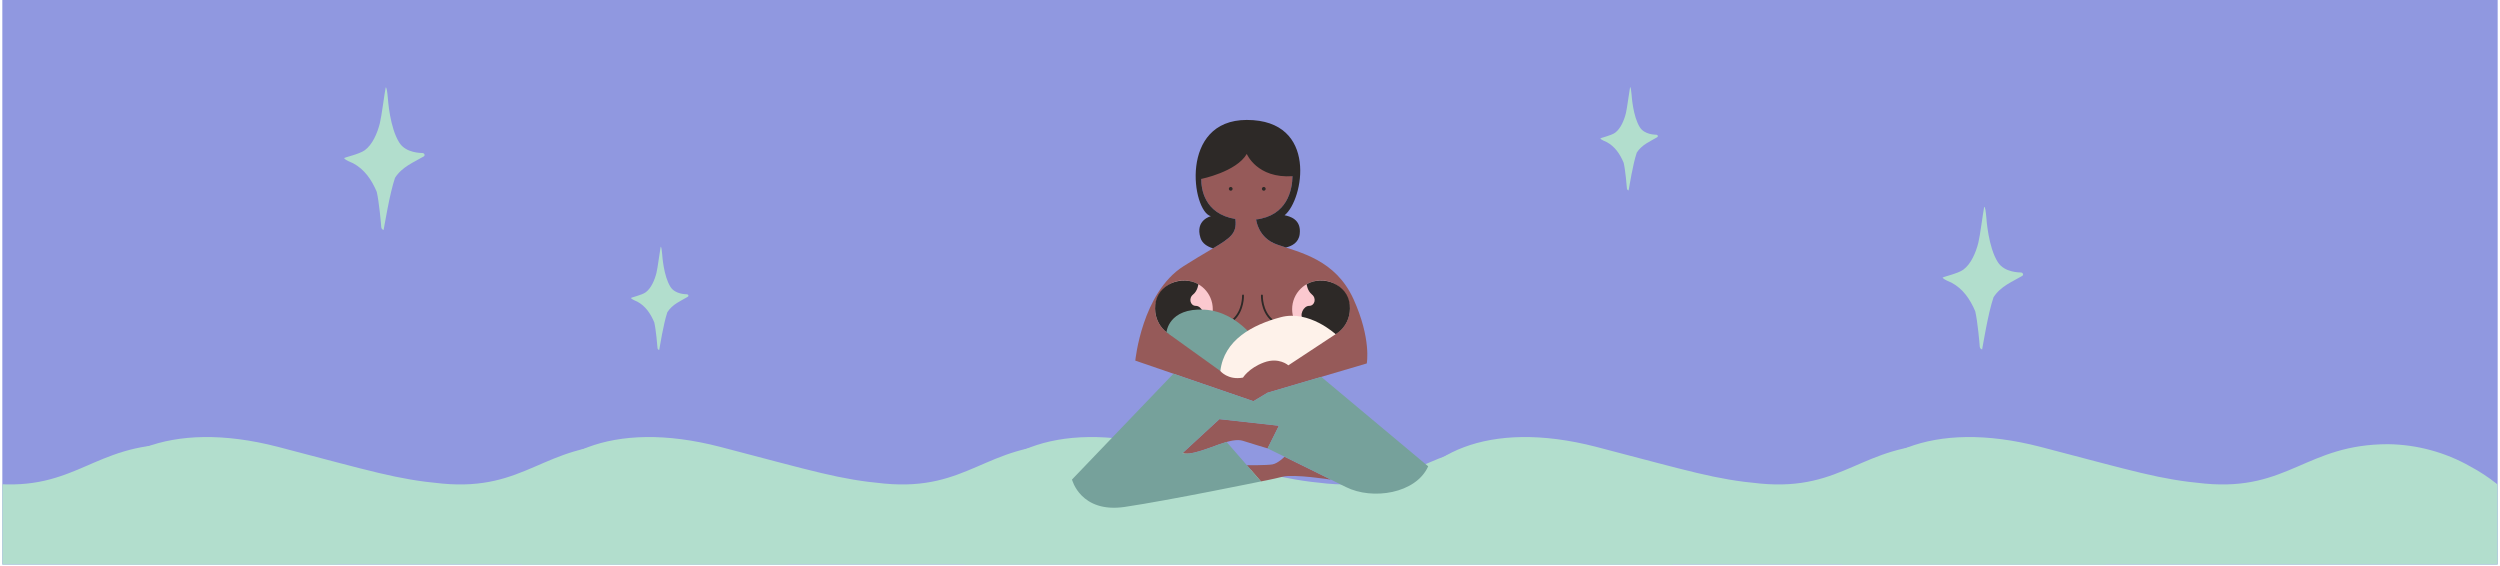
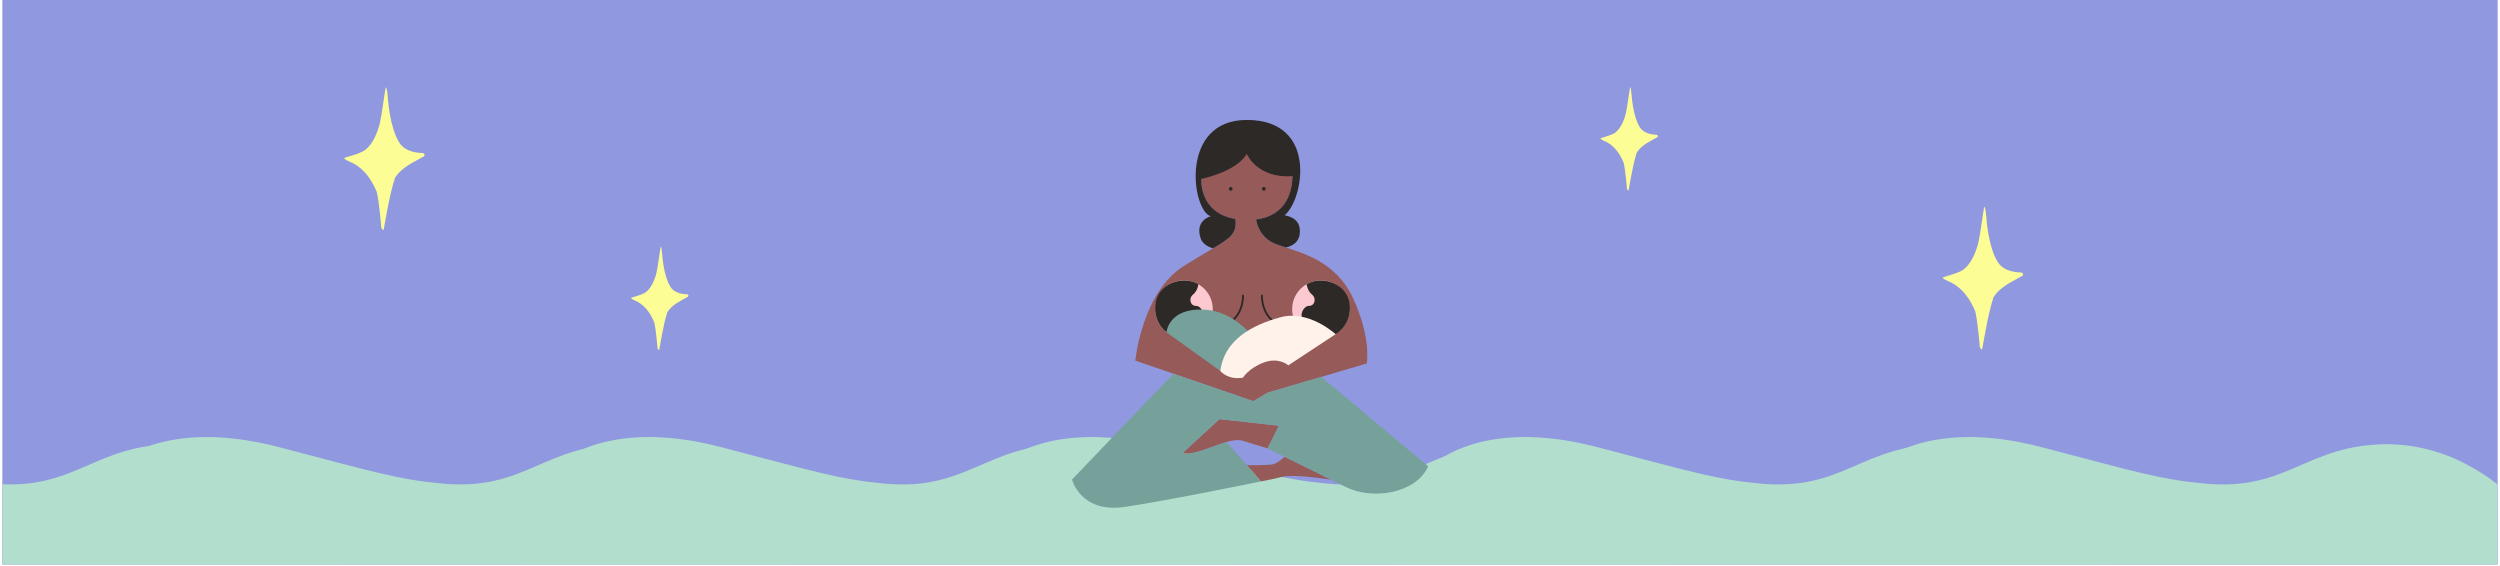
<svg xmlns="http://www.w3.org/2000/svg" width="1512" zoomAndPan="magnify" viewBox="0 0 1134 256.5" height="342" preserveAspectRatio="xMidYMid meet" version="1.0">
  <defs>
    <clipPath id="id1">
      <path d="M 1.102 0 L 1132.895 0 L 1132.895 256 L 1.102 256 Z M 1.102 0 " clip-rule="nonzero" />
    </clipPath>
    <clipPath id="id2">
      <path d="M 156 39.32 L 192.664 39.32 L 192.664 104.441 L 156 104.441 Z M 156 39.32 " clip-rule="nonzero" />
    </clipPath>
    <clipPath id="id3">
      <path d="M 286.129 111.695 L 312.328 111.695 L 312.328 158.852 L 286.129 158.852 Z M 286.129 111.695 " clip-rule="nonzero" />
    </clipPath>
    <clipPath id="id4">
      <path d="M 725.852 39.32 L 752.051 39.32 L 752.051 86.477 L 725.852 86.477 Z M 725.852 39.32 " clip-rule="nonzero" />
    </clipPath>
    <clipPath id="id5">
      <path d="M 881.059 93.508 L 917.738 93.508 L 917.738 158.633 L 881.059 158.633 Z M 881.059 93.508 " clip-rule="nonzero" />
    </clipPath>
    <clipPath id="id6">
      <path d="M 834 198 L 1132.895 198 L 1132.895 256 L 834 256 Z M 834 198 " clip-rule="nonzero" />
    </clipPath>
    <clipPath id="id7">
      <path d="M 632 198 L 963 198 L 963 256 L 632 256 Z M 632 198 " clip-rule="nonzero" />
    </clipPath>
    <clipPath id="id8">
      <path d="M 436 198 L 767 198 L 767 256 L 436 256 Z M 436 198 " clip-rule="nonzero" />
    </clipPath>
    <clipPath id="id9">
      <path d="M 235 198 L 566 198 L 566 256 L 235 256 Z M 235 198 " clip-rule="nonzero" />
    </clipPath>
    <clipPath id="id10">
      <path d="M 523 54.402 L 613 54.402 L 613 152 L 523 152 Z M 523 54.402 " clip-rule="nonzero" />
    </clipPath>
    <clipPath id="id11">
      <path d="M 486.258 140.246 L 647.828 140.246 L 647.828 230.309 L 486.258 230.309 Z M 486.258 140.246 " clip-rule="nonzero" />
    </clipPath>
    <clipPath id="id12">
      <path d="M 34 198 L 365 198 L 365 256 L 34 256 Z M 34 198 " clip-rule="nonzero" />
    </clipPath>
    <clipPath id="id13">
      <path d="M 1.102 198 L 161 198 L 161 256 L 1.102 256 Z M 1.102 198 " clip-rule="nonzero" />
    </clipPath>
  </defs>
  <g clip-path="url(#id1)">
    <path fill="rgb(100%, 100%, 100%)" d="M 1.102 0 L 1132.898 0 L 1132.898 263.488 L 1.102 263.488 Z M 1.102 0 " fill-opacity="1" fill-rule="nonzero" />
    <path fill="rgb(56.47%, 59.61%, 87.839%)" d="M 1.102 0 L 1132.898 0 L 1132.898 256 L 1.102 256 Z M 1.102 0 " fill-opacity="1" fill-rule="nonzero" />
    <path fill="rgb(100%, 100%, 100%)" d="M 1.102 0 L 1132.898 0 L 1132.898 256 L 1.102 256 Z M 1.102 0 " fill-opacity="1" fill-rule="nonzero" />
    <path fill="rgb(56.47%, 59.61%, 87.839%)" d="M 1.102 0 L 1132.898 0 L 1132.898 256 L 1.102 256 Z M 1.102 0 " fill-opacity="1" fill-rule="nonzero" />
  </g>
  <g clip-path="url(#id2)">
-     <path fill="rgb(69.8%, 87.059%, 80.389%)" d="M 175.895 44.188 C 175.988 45.188 176.781 57.871 181.145 64.73 C 184.211 69.547 191.156 69.363 191.727 69.422 C 192.102 69.457 192.457 69.707 192.574 70.141 C 192.664 70.48 192.473 70.797 192.184 70.969 C 187.957 73.512 182.453 75.535 179.168 80.676 C 179.164 80.684 179.188 80.648 179.184 80.656 C 176.68 87.977 174.441 102.254 174.004 104.336 C 173.082 104.043 172.93 103.355 172.902 102.609 C 172.875 101.93 171.969 91.531 170.906 87.086 L 170.945 87.133 C 168.559 81.434 165.266 76.777 160.203 74.066 C 159.219 73.543 156.863 72.797 156.105 71.781 C 155.98 71.395 162.887 70.012 165.449 68.156 C 168.949 65.625 171.168 60.418 172.301 55.91 C 173.086 52.781 174.324 42.871 174.945 39.68 C 175.41 39.43 175.688 41.918 175.895 44.188 " fill-opacity="1" fill-rule="nonzero" />
+     <path fill="rgb(99.219%, 99.219%, 58.82%)" d="M 175.895 44.188 C 175.988 45.188 176.781 57.871 181.145 64.73 C 184.211 69.547 191.156 69.363 191.727 69.422 C 192.102 69.457 192.457 69.707 192.574 70.141 C 192.664 70.48 192.473 70.797 192.184 70.969 C 187.957 73.512 182.453 75.535 179.168 80.676 C 179.164 80.684 179.188 80.648 179.184 80.656 C 176.68 87.977 174.441 102.254 174.004 104.336 C 173.082 104.043 172.93 103.355 172.902 102.609 C 172.875 101.93 171.969 91.531 170.906 87.086 L 170.945 87.133 C 168.559 81.434 165.266 76.777 160.203 74.066 C 159.219 73.543 156.863 72.797 156.105 71.781 C 155.98 71.395 162.887 70.012 165.449 68.156 C 168.949 65.625 171.168 60.418 172.301 55.91 C 173.086 52.781 174.324 42.871 174.945 39.68 C 175.41 39.43 175.688 41.918 175.895 44.188 " fill-opacity="1" fill-rule="nonzero" />
  </g>
  <g clip-path="url(#id3)">
-     <path fill="rgb(69.8%, 87.059%, 80.389%)" d="M 300.352 115.223 C 300.418 115.949 300.984 125.133 304.102 130.098 C 306.293 133.586 311.254 133.453 311.66 133.492 C 311.93 133.52 312.184 133.699 312.266 134.016 C 312.328 134.262 312.195 134.488 311.988 134.613 C 308.969 136.457 305.035 137.918 302.691 141.645 C 302.688 141.648 302.703 141.625 302.703 141.629 C 300.914 146.93 299.316 157.266 299.004 158.773 C 298.344 158.559 298.234 158.062 298.215 157.523 C 298.195 157.031 297.547 149.5 296.789 146.285 L 296.816 146.316 C 295.109 142.191 292.762 138.82 289.145 136.859 C 288.441 136.477 286.758 135.938 286.219 135.203 C 286.125 134.922 291.062 133.922 292.891 132.578 C 295.391 130.746 296.977 126.977 297.785 123.711 C 298.344 121.449 299.23 114.273 299.672 111.961 C 300.004 111.777 300.203 113.582 300.352 115.223 " fill-opacity="1" fill-rule="nonzero" />
+     <path fill="rgb(99.219%, 99.219%, 58.82%)" d="M 300.352 115.223 C 300.418 115.949 300.984 125.133 304.102 130.098 C 306.293 133.586 311.254 133.453 311.66 133.492 C 311.93 133.52 312.184 133.699 312.266 134.016 C 312.328 134.262 312.195 134.488 311.988 134.613 C 308.969 136.457 305.035 137.918 302.691 141.645 C 302.688 141.648 302.703 141.625 302.703 141.629 C 300.914 146.93 299.316 157.266 299.004 158.773 C 298.344 158.559 298.234 158.062 298.215 157.523 C 298.195 157.031 297.547 149.5 296.789 146.285 L 296.816 146.316 C 295.109 142.191 292.762 138.82 289.145 136.859 C 288.441 136.477 286.758 135.938 286.219 135.203 C 286.125 134.922 291.062 133.922 292.891 132.578 C 295.391 130.746 296.977 126.977 297.785 123.711 C 298.344 121.449 299.23 114.273 299.672 111.961 C 300.004 111.777 300.203 113.582 300.352 115.223 " fill-opacity="1" fill-rule="nonzero" />
  </g>
  <g clip-path="url(#id4)">
-     <path fill="rgb(69.8%, 87.059%, 80.389%)" d="M 740.074 42.848 C 740.141 43.574 740.707 52.754 743.824 57.719 C 746.016 61.207 750.977 61.074 751.383 61.117 C 751.652 61.145 751.906 61.324 751.988 61.641 C 752.051 61.883 751.914 62.113 751.711 62.238 C 748.688 64.082 744.758 65.543 742.414 69.266 C 742.41 69.27 742.426 69.246 742.426 69.254 C 740.633 74.551 739.035 84.891 738.727 86.398 C 738.066 86.184 737.957 85.688 737.938 85.145 C 737.918 84.656 737.27 77.125 736.512 73.906 L 736.539 73.941 C 734.832 69.816 732.48 66.441 728.867 64.48 C 728.164 64.102 726.48 63.562 725.938 62.828 C 725.848 62.547 730.781 61.547 732.613 60.203 C 735.113 58.367 736.699 54.598 737.508 51.336 C 738.066 49.07 738.953 41.895 739.395 39.586 C 739.727 39.402 739.926 41.203 740.074 42.848 " fill-opacity="1" fill-rule="nonzero" />
+     <path fill="rgb(99.219%, 99.219%, 58.82%)" d="M 740.074 42.848 C 740.141 43.574 740.707 52.754 743.824 57.719 C 746.016 61.207 750.977 61.074 751.383 61.117 C 751.652 61.145 751.906 61.324 751.988 61.641 C 752.051 61.883 751.914 62.113 751.711 62.238 C 748.688 64.082 744.758 65.543 742.414 69.266 C 742.41 69.27 742.426 69.246 742.426 69.254 C 740.633 74.551 739.035 84.891 738.727 86.398 C 738.066 86.184 737.957 85.688 737.938 85.145 C 737.918 84.656 737.27 77.125 736.512 73.906 L 736.539 73.941 C 734.832 69.816 732.48 66.441 728.867 64.48 C 728.164 64.102 726.48 63.562 725.938 62.828 C 725.848 62.547 730.781 61.547 732.613 60.203 C 735.113 58.367 736.699 54.598 737.508 51.336 C 738.066 49.07 738.953 41.895 739.395 39.586 C 739.727 39.402 739.926 41.203 740.074 42.848 " fill-opacity="1" fill-rule="nonzero" />
  </g>
  <g clip-path="url(#id5)">
-     <path fill="rgb(69.8%, 87.059%, 80.389%)" d="M 900.973 98.375 C 901.062 99.379 901.855 112.059 906.223 118.918 C 909.289 123.734 916.23 123.555 916.805 123.609 C 917.18 123.648 917.535 123.898 917.648 124.332 C 917.738 124.672 917.551 124.984 917.262 125.16 C 913.031 127.703 907.527 129.723 904.246 134.867 C 904.242 134.875 904.262 134.84 904.262 134.848 C 901.754 142.168 899.52 156.445 899.082 158.527 C 898.16 158.23 898.008 157.547 897.977 156.801 C 897.953 156.121 897.043 145.719 895.984 141.277 L 896.02 141.32 C 893.633 135.625 890.34 130.969 885.281 128.258 C 884.297 127.734 881.938 126.988 881.184 125.973 C 881.055 125.586 887.961 124.203 890.527 122.348 C 894.023 119.812 896.246 114.609 897.375 110.102 C 898.16 106.973 899.402 97.062 900.02 93.871 C 900.484 93.617 900.762 96.109 900.973 98.375 " fill-opacity="1" fill-rule="nonzero" />
+     <path fill="rgb(99.219%, 99.219%, 58.82%)" d="M 900.973 98.375 C 901.062 99.379 901.855 112.059 906.223 118.918 C 909.289 123.734 916.23 123.555 916.805 123.609 C 917.18 123.648 917.535 123.898 917.648 124.332 C 917.738 124.672 917.551 124.984 917.262 125.16 C 913.031 127.703 907.527 129.723 904.246 134.867 C 904.242 134.875 904.262 134.84 904.262 134.848 C 901.754 142.168 899.52 156.445 899.082 158.527 C 898.16 158.23 898.008 157.547 897.977 156.801 C 897.953 156.121 897.043 145.719 895.984 141.277 L 896.02 141.32 C 893.633 135.625 890.34 130.969 885.281 128.258 C 884.297 127.734 881.938 126.988 881.184 125.973 C 881.055 125.586 887.961 124.203 890.527 122.348 C 894.023 119.812 896.246 114.609 897.375 110.102 C 898.16 106.973 899.402 97.062 900.02 93.871 C 900.484 93.617 900.762 96.109 900.973 98.375 " fill-opacity="1" fill-rule="nonzero" />
  </g>
  <g clip-path="url(#id6)">
    <path fill="rgb(69.8%, 87.059%, 80.389%)" d="M 1163.656 436.199 C 1158.527 404.59 1133.102 370.68 1150.16 326.605 C 1172.348 268.98 1154.18 229.609 1120.469 211.547 C 1114.789 208.336 1108.805 205.879 1102.516 204.176 C 1096.223 202.473 1089.816 201.578 1083.301 201.484 C 1045.996 201.484 1038.059 222.875 1000.082 219.359 C 979.434 217.441 968.715 213.953 925.582 202.703 C 826.25 176.988 800.527 269.09 886.121 310.785 C 889.547 312.461 896.918 317.438 900.398 319.383 C 929.551 335.609 925.664 327.766 955.41 375.871 C 974.656 406.996 959.457 432.035 991.418 465.109 C 1018.598 493.148 1054.797 505.398 1093.988 506.211 C 1104.324 505.289 1124.461 505.508 1144.977 489.418 C 1153.02 483.09 1166.758 455.699 1163.656 436.199 Z M 1163.656 436.199 " fill-opacity="1" fill-rule="nonzero" />
  </g>
  <g clip-path="url(#id7)">
    <path fill="rgb(69.8%, 87.059%, 80.389%)" d="M 962.152 436.199 C 957.023 404.59 931.594 370.68 948.656 326.605 C 970.844 268.98 952.676 229.609 918.965 211.547 C 913.285 208.336 907.301 205.879 901.008 204.176 C 894.715 202.473 888.312 201.578 881.793 201.484 C 844.492 201.484 836.555 222.875 798.578 219.359 C 777.926 217.441 767.211 213.953 724.078 202.703 C 624.746 176.988 599.023 269.09 684.613 310.785 C 688.043 312.461 695.41 317.438 698.895 319.383 C 728.047 335.609 724.16 327.766 753.902 375.871 C 773.148 406.996 757.953 432.035 789.91 465.109 C 817.094 493.148 853.289 505.398 892.484 506.211 C 902.82 505.289 922.957 505.508 943.473 489.418 C 951.516 483.09 965.254 455.699 962.152 436.199 Z M 962.152 436.199 " fill-opacity="1" fill-rule="nonzero" />
  </g>
  <g clip-path="url(#id8)">
    <path fill="rgb(69.8%, 87.059%, 80.389%)" d="M 765.566 436.199 C 760.438 404.59 735.012 370.68 752.07 326.605 C 774.258 268.98 756.094 229.609 722.379 211.547 C 716.703 208.336 710.719 205.879 704.426 204.176 C 698.133 202.473 691.727 201.578 685.211 201.484 C 647.906 201.484 639.969 222.875 601.992 219.359 C 581.344 217.441 570.625 213.953 527.492 202.703 C 428.16 176.988 402.438 269.09 488.031 310.785 C 491.457 312.461 498.828 317.438 502.309 319.383 C 531.461 335.609 527.574 327.766 557.32 375.871 C 576.566 406.996 561.367 432.035 593.328 465.109 C 620.508 493.148 656.707 505.398 695.898 506.211 C 706.238 505.289 726.375 505.508 746.887 489.418 C 754.93 483.09 768.672 455.699 765.566 436.199 Z M 765.566 436.199 " fill-opacity="1" fill-rule="nonzero" />
  </g>
  <g clip-path="url(#id9)">
    <path fill="rgb(69.8%, 87.059%, 80.389%)" d="M 564.762 436.199 C 559.633 404.59 534.203 370.68 551.266 326.605 C 573.453 268.98 555.285 229.609 521.574 211.547 C 515.895 208.336 509.91 205.879 503.617 204.176 C 497.328 202.473 490.922 201.578 484.402 201.484 C 447.102 201.484 439.164 222.875 401.188 219.359 C 380.535 217.441 369.82 213.953 326.688 202.703 C 227.355 176.988 201.633 269.09 287.223 310.785 C 290.652 312.461 298.02 317.438 301.504 319.383 C 330.656 335.609 326.77 327.766 356.516 375.871 C 375.758 406.996 360.562 432.035 392.523 465.109 C 419.703 493.148 455.898 505.398 495.094 506.211 C 505.43 505.289 525.566 505.508 546.082 489.418 C 554.125 483.09 567.863 455.699 564.762 436.199 Z M 564.762 436.199 " fill-opacity="1" fill-rule="nonzero" />
  </g>
  <path fill="rgb(58.82%, 35.289%, 34.9%)" d="M 544.973 79.664 C 544.973 79.664 542.402 99.785 565.973 99.785 C 589.543 99.785 586.113 76.238 586.113 76.238 C 586.113 76.238 580.117 62.539 565.543 62.539 C 550.973 62.539 544.973 79.664 544.973 79.664 Z M 560.402 99.785 C 561.215 108.309 555.688 108.773 536.828 120.762 C 517.973 132.75 514.973 163.574 514.973 163.574 L 568.543 181.984 L 574.973 178.129 L 619.969 164.859 C 619.969 164.859 622.113 153.727 613.973 135.746 C 605.828 117.766 589.762 114.586 579.258 110.914 C 570.688 107.918 569.828 99.785 569.828 99.785 C 569.828 99.785 559.543 90.793 560.402 99.785 Z M 553.117 190.117 L 536.402 205.527 C 539.402 206.812 547.973 203.387 552.688 201.676 C 557.402 199.965 561.258 199.105 563.828 199.965 C 566.398 200.82 574.973 203.387 574.973 203.387 L 580.117 193.113 Z M 565.578 211.027 C 565.578 211.027 574.543 211.094 577.113 210.664 C 579.684 210.238 582.676 207.172 582.676 207.172 L 603.77 217.574 C 603.77 217.574 586.973 214.949 581.828 216.23 C 576.688 217.516 571.973 218.371 571.973 218.371 L 565.578 211.027 " fill-opacity="1" fill-rule="nonzero" />
  <path fill="rgb(98.43%, 78.819%, 81.18%)" d="M 599.188 127.184 C 591.965 127.184 586.113 133.031 586.113 140.242 C 586.113 147.453 591.965 153.301 599.188 153.301 C 606.406 153.301 612.258 147.453 612.258 140.242 C 612.258 133.031 606.406 127.184 599.188 127.184 Z M 550.117 140.242 C 550.117 147.453 544.262 153.301 537.043 153.301 C 529.824 153.301 523.973 147.453 523.973 140.242 C 523.973 133.031 529.824 127.184 537.043 127.184 C 544.262 127.184 550.117 133.031 550.117 140.242 " fill-opacity="1" fill-rule="nonzero" />
  <g clip-path="url(#id10)">
    <path fill="rgb(17.65%, 16.08%, 15.289%)" d="M 565.543 54.406 C 534.688 54.406 540.688 95.93 549.258 98.07 C 549.258 98.07 541.973 99.785 544.543 107.918 C 545.328 110.398 547.578 111.836 550.219 112.656 C 558.391 107.801 560.973 105.793 560.402 99.785 C 560.387 99.633 560.375 99.488 560.367 99.348 C 546.047 96.949 544.852 85.332 544.891 81.16 C 544.93 81.152 560.836 77.941 565.543 69.816 C 565.543 69.816 570.176 81.012 586.281 79.91 C 586.152 86.051 584 97.891 569.586 99.578 C 569.742 99.707 569.828 99.785 569.828 99.785 C 569.828 99.785 570.688 107.918 579.258 110.914 C 580.531 111.359 581.887 111.797 583.297 112.254 C 585.906 111.656 589.051 110.121 589.543 106.207 C 590.398 99.355 584.828 98.07 582.688 97.645 C 591.258 90.793 598.113 54.406 565.543 54.406 Z M 557.402 85.656 C 557.402 86.129 557.785 86.512 558.258 86.512 C 558.73 86.512 559.113 86.129 559.113 85.656 C 559.113 85.184 558.73 84.801 558.258 84.801 C 557.785 84.801 557.402 85.184 557.402 85.656 Z M 574.113 85.656 C 574.113 85.184 573.73 84.801 573.258 84.801 C 572.785 84.801 572.402 85.184 572.402 85.656 C 572.402 86.129 572.785 86.512 573.258 86.512 C 573.73 86.512 574.113 86.129 574.113 85.656 Z M 542.453 138.742 C 539.879 138.742 539.023 135.316 541.168 133.605 C 543.309 131.891 543.582 128.906 543.582 128.906 C 536.137 124.637 524.879 128.898 524.023 138.32 C 523.164 147.742 530.449 151.586 530.449 151.586 C 530.449 151.586 542.879 147.305 545.023 145.164 C 547.164 143.023 545.023 138.742 542.453 138.742 Z M 612.258 138.32 C 611.398 128.898 600.141 124.637 592.699 128.906 C 592.699 128.906 592.973 131.891 595.113 133.605 C 597.258 135.316 596.398 138.742 593.828 138.742 C 591.258 138.742 589.113 143.023 591.258 145.164 C 593.402 147.305 605.828 151.586 605.828 151.586 C 605.828 151.586 613.113 147.742 612.258 138.32 Z M 572.828 134.051 C 572.84 133.816 572.656 133.617 572.418 133.605 C 572.188 133.594 571.984 133.777 571.973 134.016 C 571.969 134.098 571.723 141.004 576.406 145.254 C 576.723 145.148 577.039 145.043 577.355 144.938 C 572.59 141 572.824 134.133 572.828 134.051 Z M 564.254 134.016 C 564.258 134.094 564.496 140.875 559.941 145.137 C 559.695 144.977 559.449 144.816 559.195 144.66 C 563.625 140.684 563.398 134.129 563.398 134.051 C 563.387 133.816 563.57 133.617 563.805 133.605 C 564.043 133.586 564.242 133.777 564.254 134.016 " fill-opacity="1" fill-rule="nonzero" />
  </g>
  <g clip-path="url(#id11)">
    <path fill="rgb(46.269%, 63.139%, 60.779%)" d="M 599.324 170.949 L 574.973 178.129 L 568.543 181.984 L 532.258 169.516 L 486.258 217.516 C 486.258 217.516 490.117 232.926 510.258 229.93 C 530.402 226.934 571.973 218.371 571.973 218.371 L 556.391 200.473 C 555.227 200.797 553.992 201.203 552.688 201.676 C 547.973 203.387 539.402 206.812 536.402 205.527 L 553.117 190.117 L 580.117 193.113 L 574.973 203.387 C 574.973 203.387 598.543 214.949 610.543 220.941 C 622.543 226.934 642.258 223.938 647.828 211.523 Z M 553.543 168.285 L 529.113 150.73 C 529.113 150.73 529.973 139.598 546.258 140.457 C 562.543 141.312 571.973 157.578 571.973 157.578 L 553.543 168.285 " fill-opacity="1" fill-rule="nonzero" />
  </g>
  <path fill="rgb(99.609%, 94.899%, 91.759%)" d="M 584.398 165.715 C 584.398 165.715 580.117 161.859 573.258 164.43 C 566.398 166.996 563.828 171.277 563.828 171.277 C 556.973 172.562 553.543 168.285 553.543 168.285 C 555.258 154.156 568.113 147.305 580.973 143.879 C 593.828 140.457 605.828 151.586 605.828 151.586 L 584.398 165.715 " fill-opacity="1" fill-rule="nonzero" />
  <g clip-path="url(#id12)">
    <path fill="rgb(69.8%, 87.059%, 80.389%)" d="M 364.188 436.199 C 359.059 404.59 333.629 370.68 350.691 326.605 C 372.879 268.98 354.711 229.609 321 211.547 C 315.32 208.336 309.336 205.879 303.043 204.176 C 296.75 202.473 290.348 201.578 283.828 201.484 C 246.527 201.484 238.59 222.875 200.613 219.359 C 179.961 217.441 169.246 213.953 126.113 202.703 C 26.781 176.988 1.055 269.09 86.648 310.785 C 90.078 312.461 97.445 317.438 100.93 319.383 C 130.082 335.609 126.195 327.766 155.938 375.871 C 175.184 406.996 159.988 432.035 191.945 465.109 C 219.129 493.148 255.324 505.398 294.52 506.211 C 304.855 505.289 324.992 505.508 345.508 489.418 C 353.551 483.09 367.289 455.699 364.188 436.199 Z M 364.188 436.199 " fill-opacity="1" fill-rule="nonzero" />
  </g>
  <g clip-path="url(#id13)">
    <path fill="rgb(69.8%, 87.059%, 80.389%)" d="M 159.984 436.199 C 154.855 404.59 129.43 370.68 146.488 326.605 C 168.676 268.98 150.512 229.609 116.797 211.547 C 111.121 208.336 105.137 205.879 98.844 204.176 C 92.551 202.473 86.145 201.578 79.629 201.484 C 42.324 201.484 34.391 222.875 -3.59 219.359 C -24.238 217.441 -34.953 213.953 -78.09 202.703 C -177.422 176.988 -203.145 269.09 -117.551 310.785 C -114.125 312.461 -106.754 317.438 -103.273 319.383 C -74.121 335.609 -78.008 327.766 -48.262 375.871 C -29.016 406.996 -44.215 432.035 -12.254 465.109 C 14.926 493.148 51.125 505.398 90.316 506.211 C 100.656 505.289 120.793 505.508 141.305 489.418 C 149.352 483.09 163.09 455.699 159.984 436.199 Z M 159.984 436.199 " fill-opacity="1" fill-rule="nonzero" />
  </g>
</svg>
